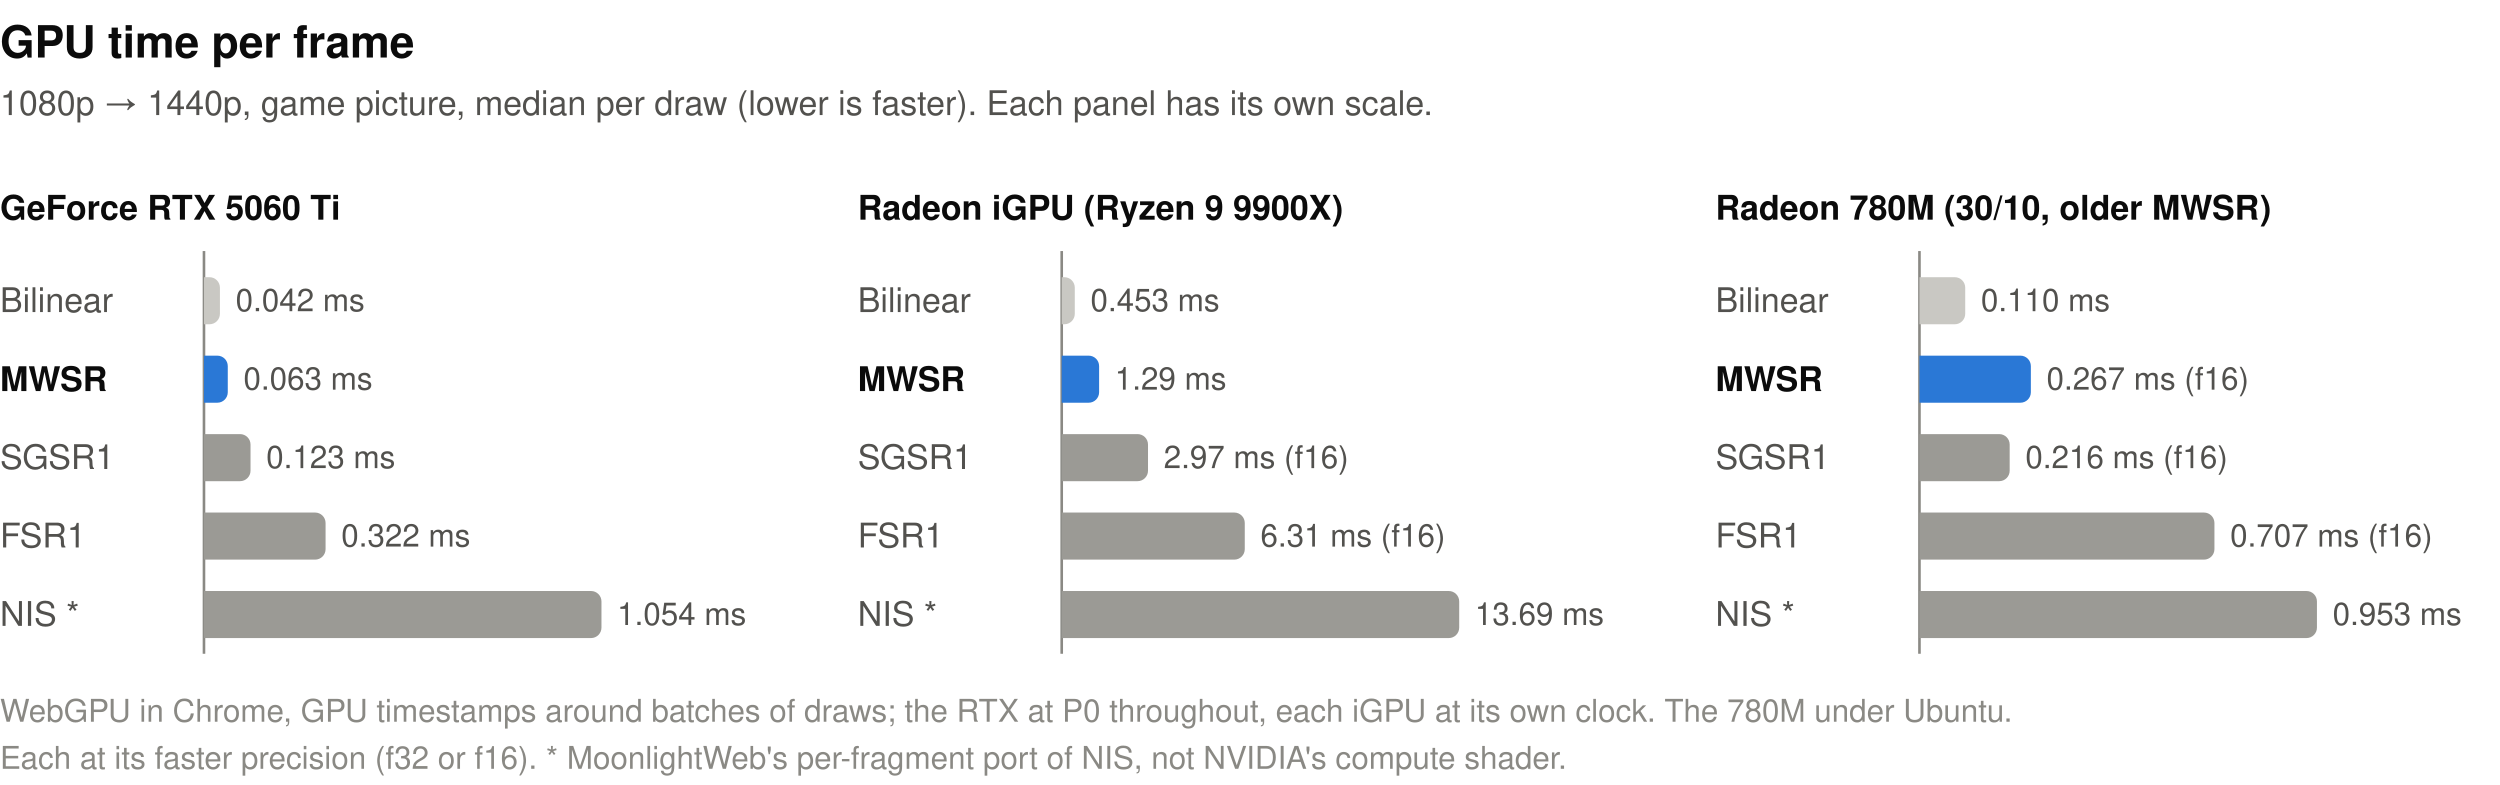
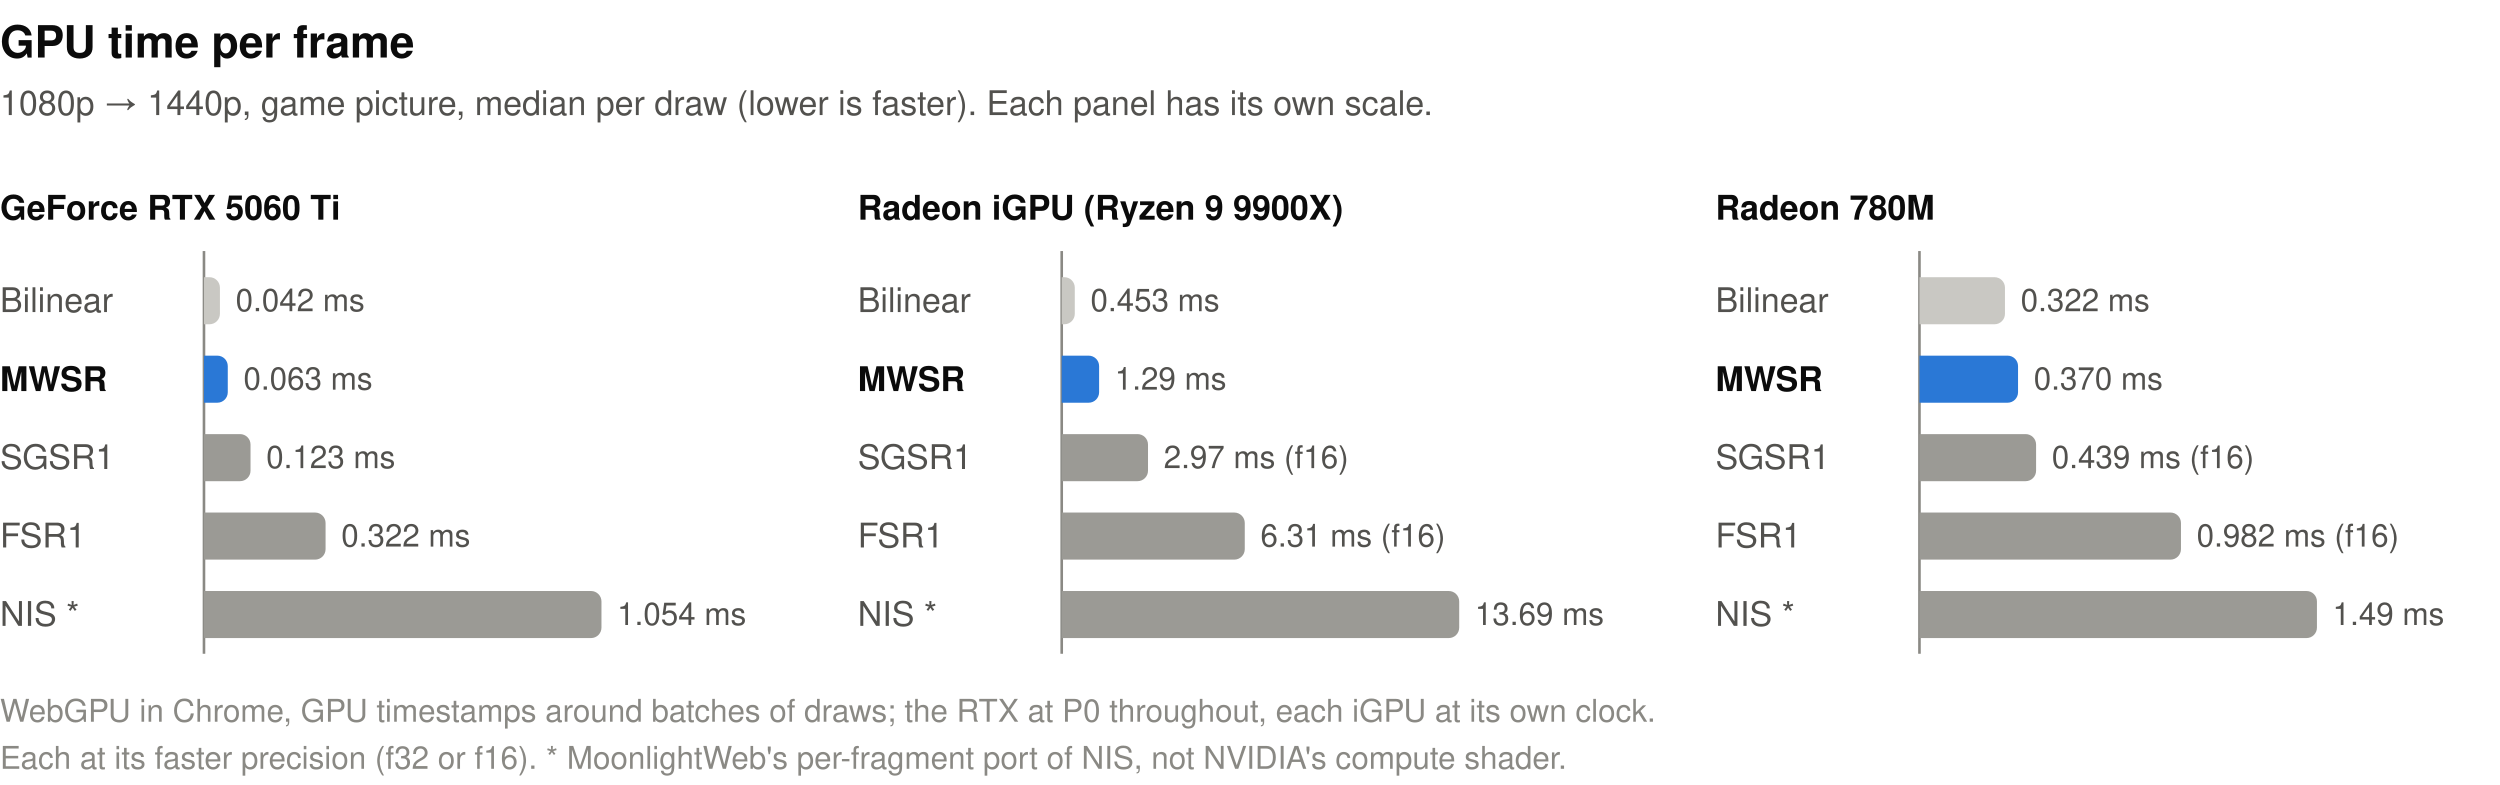
<svg xmlns="http://www.w3.org/2000/svg" width="956" height="300" viewBox="0 0 956 300" font-family="-apple-system, BlinkMacSystemFont, 'Segoe UI', Helvetica, Arial, sans-serif" role="img" aria-labelledby="t d">
  <text x="0" y="22" font-size="17" font-weight="600" fill="#0b0b0b">GPU time per frame</text>
  <text x="0" y="44" font-size="13" fill="#52514e">1080p → 1440p, game picture, median per draw (lower is faster). Each panel has its own scale.</text>
  <text x="0" y="84" font-size="13" font-weight="600" fill="#0b0b0b">GeForce RTX 5060 Ti</text>
  <line x1="78.0" y1="96" x2="78.0" y2="250" stroke="#8a8984" stroke-width="1" />
  <text x="0" y="115" font-size="13" fill="#52514e" dominant-baseline="middle">Bilinear</text>
  <path d="M78.0 106.0 h2.1 a4 4 0 0 1 4 4 v10.0 a4 4 0 0 1 -4 4 h-2.1 z" fill="#c9c8c3" />
  <text x="90.1" y="115.0" font-size="12" fill="#52514e" dominant-baseline="middle">0.042 ms</text>
  <text x="0" y="145" font-size="13" fill="#0b0b0b" dominant-baseline="middle" font-weight="600">MWSR</text>
  <path d="M78.0 136.0 h5.1 a4 4 0 0 1 4 4 v10.0 a4 4 0 0 1 -4 4 h-5.1 z" fill="#2a78d6" />
  <text x="93.1" y="145.0" font-size="12" fill="#52514e" dominant-baseline="middle">0.063 ms</text>
  <text x="0" y="175" font-size="13" fill="#52514e" dominant-baseline="middle">SGSR1</text>
  <path d="M78.0 166.0 h13.8 a4 4 0 0 1 4 4 v10.0 a4 4 0 0 1 -4 4 h-13.8 z" fill="#9b9a95" />
  <text x="101.8" y="175.0" font-size="12" fill="#52514e" dominant-baseline="middle">0.123 ms</text>
  <text x="0" y="205" font-size="13" fill="#52514e" dominant-baseline="middle">FSR1</text>
  <path d="M78.0 196.0 h42.5 a4 4 0 0 1 4 4 v10.0 a4 4 0 0 1 -4 4 h-42.5 z" fill="#9b9a95" />
  <text x="130.5" y="205.0" font-size="12" fill="#52514e" dominant-baseline="middle">0.322 ms</text>
  <text x="0" y="235" font-size="13" fill="#52514e" dominant-baseline="middle">NIS *</text>
  <path d="M78.0 226.0 h148.0 a4 4 0 0 1 4 4 v10.0 a4 4 0 0 1 -4 4 h-148.0 z" fill="#9b9a95" />
  <text x="236.0" y="235.0" font-size="12" fill="#52514e" dominant-baseline="middle">1.054 ms</text>
  <text x="328" y="84" font-size="13" font-weight="600" fill="#0b0b0b">Radeon iGPU (Ryzen 9 9900X)</text>
  <line x1="406.0" y1="96" x2="406.0" y2="250" stroke="#8a8984" stroke-width="1" />
  <text x="328" y="115" font-size="13" fill="#52514e" dominant-baseline="middle">Bilinear</text>
  <path d="M406.0 106.0 h1.0 a4 4 0 0 1 4 4 v10.0 a4 4 0 0 1 -4 4 h-1.0 z" fill="#c9c8c3" />
  <text x="417.0" y="115.0" font-size="12" fill="#52514e" dominant-baseline="middle">0.453 ms</text>
  <text x="328" y="145" font-size="13" fill="#0b0b0b" dominant-baseline="middle" font-weight="600">MWSR</text>
  <path d="M406.0 136.0 h10.3 a4 4 0 0 1 4 4 v10.0 a4 4 0 0 1 -4 4 h-10.3 z" fill="#2a78d6" />
  <text x="426.3" y="145.0" font-size="12" fill="#52514e" dominant-baseline="middle">1.29 ms</text>
  <text x="328" y="175" font-size="13" fill="#52514e" dominant-baseline="middle">SGSR1</text>
  <path d="M406.0 166.0 h29.0 a4 4 0 0 1 4 4 v10.0 a4 4 0 0 1 -4 4 h-29.0 z" fill="#9b9a95" />
  <text x="445.0" y="175.0" font-size="12" fill="#52514e" dominant-baseline="middle">2.97 ms (f16)</text>
  <text x="328" y="205" font-size="13" fill="#52514e" dominant-baseline="middle">FSR1</text>
  <path d="M406.0 196.0 h66.0 a4 4 0 0 1 4 4 v10.0 a4 4 0 0 1 -4 4 h-66.0 z" fill="#9b9a95" />
  <text x="482.0" y="205.0" font-size="12" fill="#52514e" dominant-baseline="middle">6.31 ms (f16)</text>
  <text x="328" y="235" font-size="13" fill="#52514e" dominant-baseline="middle">NIS *</text>
  <path d="M406.0 226.0 h148.0 a4 4 0 0 1 4 4 v10.0 a4 4 0 0 1 -4 4 h-148.0 z" fill="#9b9a95" />
  <text x="564.0" y="235.0" font-size="12" fill="#52514e" dominant-baseline="middle">13.69 ms</text>
-   <text x="656" y="84" font-size="13" font-weight="600" fill="#0b0b0b">Radeon 780M (30/10, older MWSR)</text>
+   <text x="656" y="84" font-size="13" font-weight="600" fill="#0b0b0b">Radeon 780M</text>
  <line x1="734.0" y1="96" x2="734.0" y2="250" stroke="#8a8984" stroke-width="1" />
  <text x="656" y="115" font-size="13" fill="#52514e" dominant-baseline="middle">Bilinear</text>
-   <path d="M734.0 106.0 h13.5 a4 4 0 0 1 4 4 v10.0 a4 4 0 0 1 -4 4 h-13.5 z" fill="#c9c8c3" />
-   <text x="757.5" y="115.0" font-size="12" fill="#52514e" dominant-baseline="middle">0.110 ms</text>
+   <path d="M734.0 106.0 h28.7 a4 4 0 0 1 4 4 v10.0 a4 4 0 0 1 -4 4 h-28.7 z" fill="#c9c8c3" />
+   <text x="772.7" y="115.0" font-size="12" fill="#52514e" dominant-baseline="middle">0.322 ms</text>
  <text x="656" y="145" font-size="13" fill="#0b0b0b" dominant-baseline="middle" font-weight="600">MWSR</text>
-   <path d="M734.0 136.0 h38.6 a4 4 0 0 1 4 4 v10.0 a4 4 0 0 1 -4 4 h-38.6 z" fill="#2a78d6" />
-   <text x="782.6" y="145.0" font-size="12" fill="#52514e" dominant-baseline="middle">0.267 ms (f16)</text>
+   <path d="M734.0 136.0 h33.7 a4 4 0 0 1 4 4 v10.0 a4 4 0 0 1 -4 4 h-33.7 z" fill="#2a78d6" />
+   <text x="777.7" y="145.0" font-size="12" fill="#52514e" dominant-baseline="middle">0.370 ms</text>
  <text x="656" y="175" font-size="13" fill="#52514e" dominant-baseline="middle">SGSR1</text>
-   <path d="M734.0 166.0 h30.5 a4 4 0 0 1 4 4 v10.0 a4 4 0 0 1 -4 4 h-30.5 z" fill="#9b9a95" />
-   <text x="774.5" y="175.0" font-size="12" fill="#52514e" dominant-baseline="middle">0.216 ms (f16)</text>
+   <path d="M734.0 166.0 h40.6 a4 4 0 0 1 4 4 v10.0 a4 4 0 0 1 -4 4 h-40.6 z" fill="#9b9a95" />
+   <text x="784.6" y="175.0" font-size="12" fill="#52514e" dominant-baseline="middle">0.439 ms (f16)</text>
  <text x="656" y="205" font-size="13" fill="#52514e" dominant-baseline="middle">FSR1</text>
-   <path d="M734.0 196.0 h108.8 a4 4 0 0 1 4 4 v10.0 a4 4 0 0 1 -4 4 h-108.8 z" fill="#9b9a95" />
-   <text x="852.8" y="205.0" font-size="12" fill="#52514e" dominant-baseline="middle">0.707 ms (f16)</text>
+   <path d="M734.0 196.0 h96.0 a4 4 0 0 1 4 4 v10.0 a4 4 0 0 1 -4 4 h-96.0 z" fill="#9b9a95" />
+   <text x="840.0" y="205.0" font-size="12" fill="#52514e" dominant-baseline="middle">0.982 ms (f16)</text>
  <text x="656" y="235" font-size="13" fill="#52514e" dominant-baseline="middle">NIS *</text>
  <path d="M734.0 226.0 h148.0 a4 4 0 0 1 4 4 v10.0 a4 4 0 0 1 -4 4 h-148.0 z" fill="#9b9a95" />
-   <text x="892.0" y="235.0" font-size="12" fill="#52514e" dominant-baseline="middle">0.953 ms</text>
-   <text x="0" y="276" font-size="12" fill="#8a8984">WebGPU in Chrome, GPU timestamps around batches of draws; the RTX at P0 throughout, each iGPU at its own clock. The 780M under Ubuntu.</text>
+   <text x="892.0" y="235.0" font-size="12" fill="#52514e" dominant-baseline="middle">1.49 ms</text>
+   <text x="0" y="276" font-size="12" fill="#8a8984">WebGPU in Chrome, GPU timestamps around batches of draws; the RTX at P0 throughout, each iGPU at its own clock.</text>
  <text x="0" y="294" font-size="12" fill="#8a8984">Each at its faster precision (f32 or f16). * MoonlightWeb's per-fragment port of NIS, not NVIDIA's compute shader.</text>
</svg>
